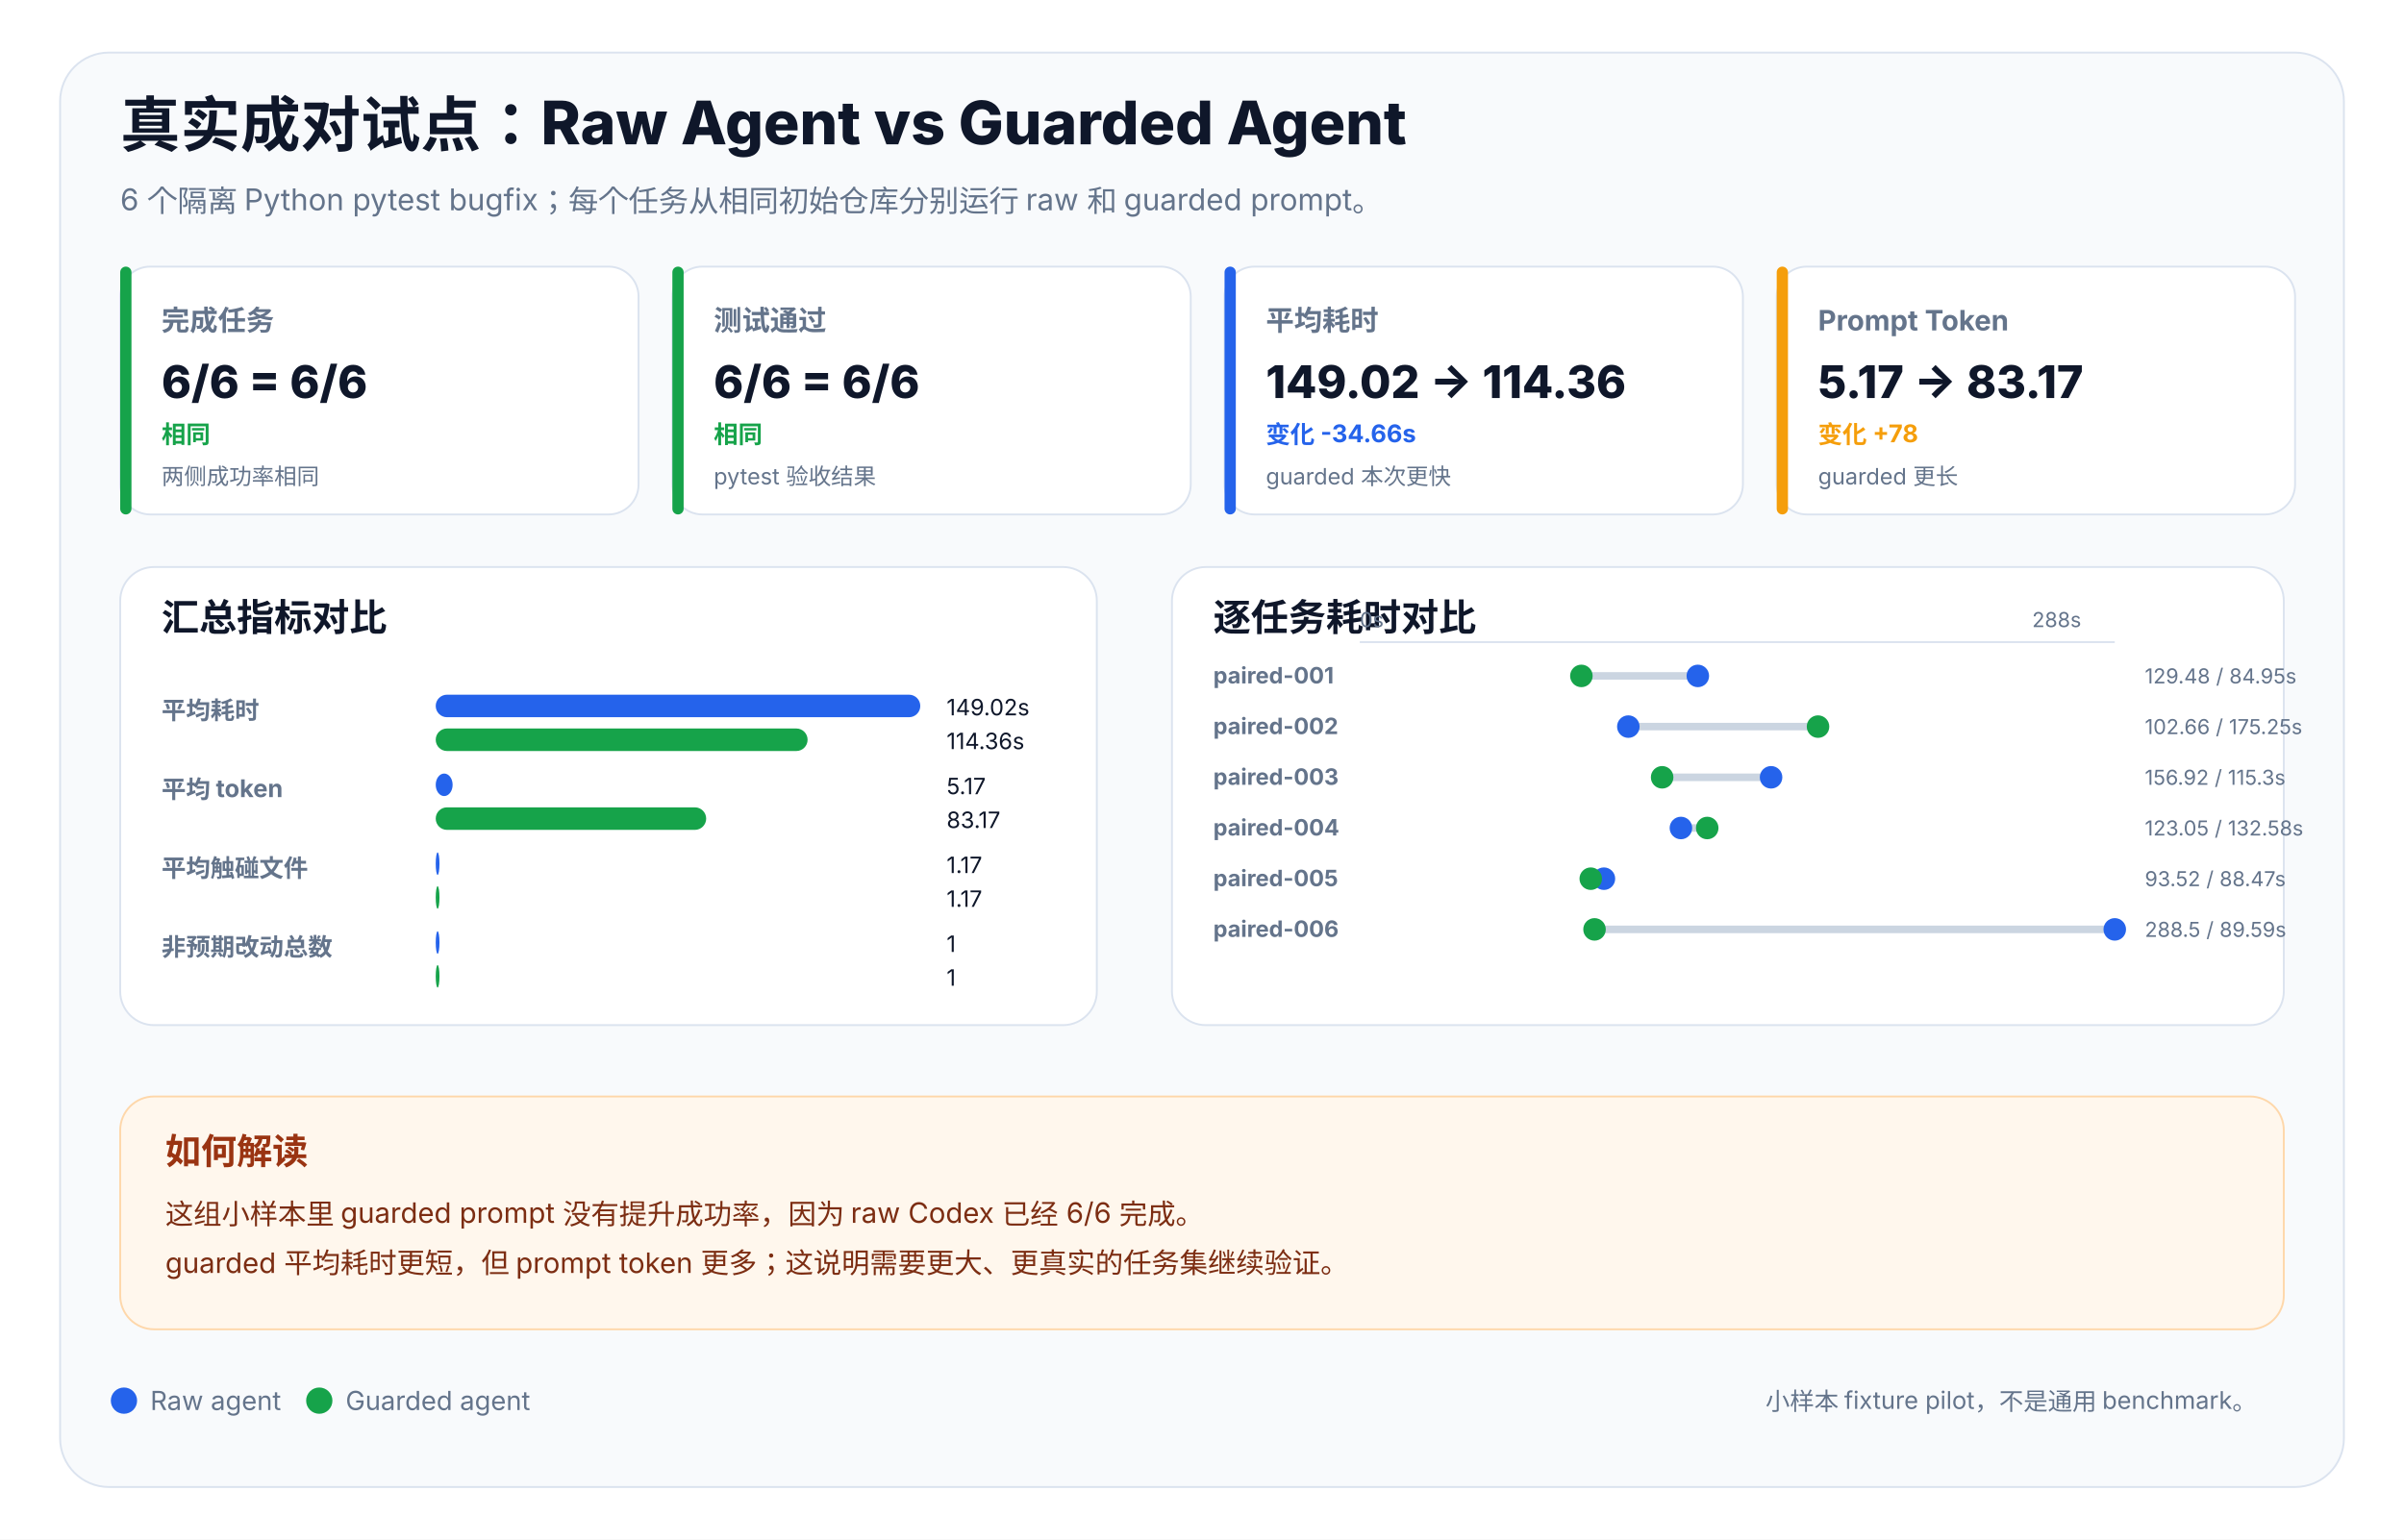
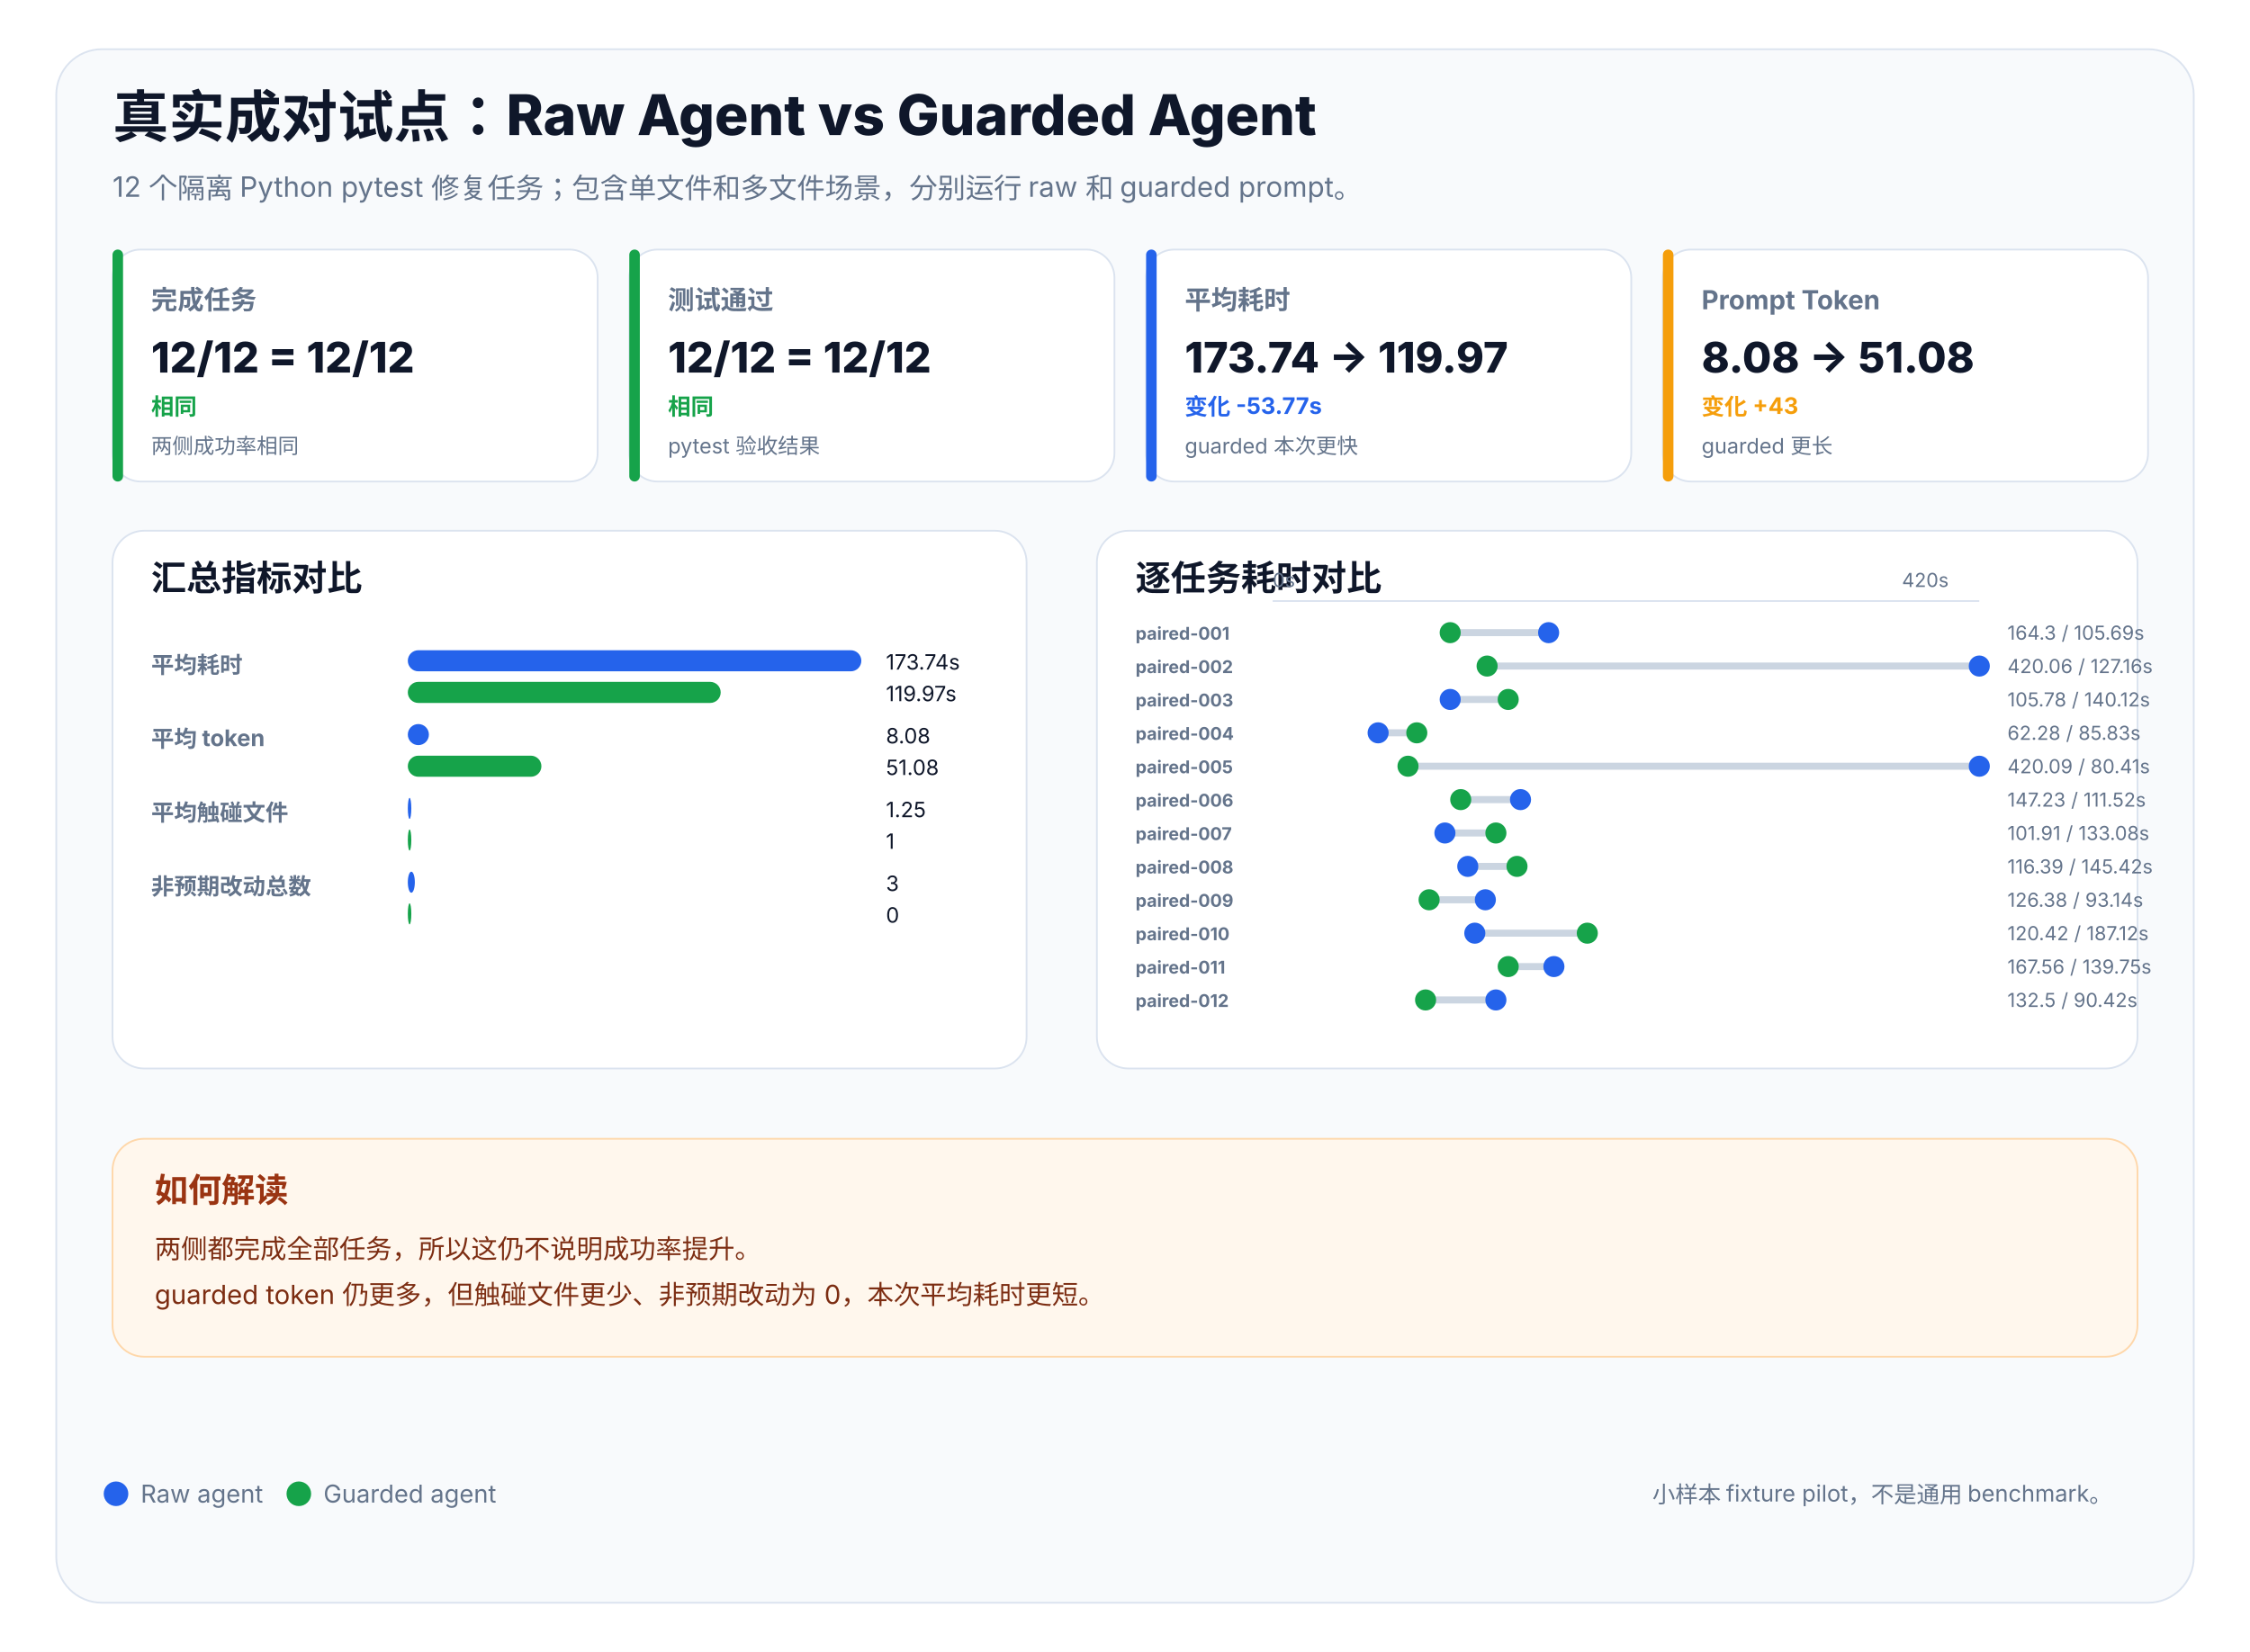
- <svg xmlns="http://www.w3.org/2000/svg" width="1280" height="820" viewBox="0 0 1280 820" role="img" aria-label="真实成对试点：Raw Agent vs Guarded Agent">
-   <rect width="1280" height="820" fill="#ffffff" />
-   <rect x="32" y="28" width="1216" height="764" rx="26" fill="#f8fafc" stroke="#dbe3ef" />
+ <svg xmlns="http://www.w3.org/2000/svg" width="1280" height="940" viewBox="0 0 1280 940" role="img" aria-label="真实成对试点：Raw Agent vs Guarded Agent">
+   <rect width="1280" height="940" fill="#ffffff" />
+   <rect x="32" y="28" width="1216" height="884" rx="26" fill="#f8fafc" stroke="#dbe3ef" />
  <text x="64" y="78" font-family="Inter, Segoe UI, Arial, Microsoft YaHei, sans-serif" font-size="32" font-weight="800" fill="#0f172a">真实成对试点：Raw Agent vs Guarded Agent</text>
-   <text x="64" y="112" font-family="Inter, Segoe UI, Arial, Microsoft YaHei, sans-serif" font-size="16" fill="#64748b">6 个隔离 Python pytest bugfix；每个任务从相同初始仓库分别运行 raw 和 guarded prompt。</text>
+   <text x="64" y="112" font-family="Inter, Segoe UI, Arial, Microsoft YaHei, sans-serif" font-size="16" fill="#64748b">12 个隔离 Python pytest 修复任务；包含单文件和多文件场景，分别运行 raw 和 guarded prompt。</text>
  <rect x="64" y="142" width="276" height="132" rx="16" fill="#ffffff" stroke="#dbe3ef" />
  <rect x="64" y="142" width="6" height="132" rx="3" fill="#16a34a" />
  <text x="86" y="176" font-family="Inter, Segoe UI, Arial, Microsoft YaHei, sans-serif" font-size="15" font-weight="700" fill="#64748b">完成任务</text>
-   <text x="86" y="212" font-family="Inter, Segoe UI, Arial, Microsoft YaHei, sans-serif" font-size="24" font-weight="800" fill="#0f172a">6/6 = 6/6</text>
+   <text x="86" y="212" font-family="Inter, Segoe UI, Arial, Microsoft YaHei, sans-serif" font-size="24" font-weight="800" fill="#0f172a">12/12 = 12/12</text>
  <text x="86" y="236" font-family="Inter, Segoe UI, Arial, Microsoft YaHei, sans-serif" font-size="13" font-weight="700" fill="#16a34a">相同</text>
  <text x="86" y="258" font-family="Inter, Segoe UI, Arial, Microsoft YaHei, sans-serif" font-size="12" fill="#64748b">两侧成功率相同</text>
  <rect x="358" y="142" width="276" height="132" rx="16" fill="#ffffff" stroke="#dbe3ef" />
  <rect x="358" y="142" width="6" height="132" rx="3" fill="#16a34a" />
  <text x="380" y="176" font-family="Inter, Segoe UI, Arial, Microsoft YaHei, sans-serif" font-size="15" font-weight="700" fill="#64748b">测试通过</text>
-   <text x="380" y="212" font-family="Inter, Segoe UI, Arial, Microsoft YaHei, sans-serif" font-size="24" font-weight="800" fill="#0f172a">6/6 = 6/6</text>
+   <text x="380" y="212" font-family="Inter, Segoe UI, Arial, Microsoft YaHei, sans-serif" font-size="24" font-weight="800" fill="#0f172a">12/12 = 12/12</text>
  <text x="380" y="236" font-family="Inter, Segoe UI, Arial, Microsoft YaHei, sans-serif" font-size="13" font-weight="700" fill="#16a34a">相同</text>
  <text x="380" y="258" font-family="Inter, Segoe UI, Arial, Microsoft YaHei, sans-serif" font-size="12" fill="#64748b">pytest 验收结果</text>
  <rect x="652" y="142" width="276" height="132" rx="16" fill="#ffffff" stroke="#dbe3ef" />
  <rect x="652" y="142" width="6" height="132" rx="3" fill="#2563eb" />
  <text x="674" y="176" font-family="Inter, Segoe UI, Arial, Microsoft YaHei, sans-serif" font-size="15" font-weight="700" fill="#64748b">平均耗时</text>
-   <text x="674" y="212" font-family="Inter, Segoe UI, Arial, Microsoft YaHei, sans-serif" font-size="24" font-weight="800" fill="#0f172a">149.02 -&gt; 114.36</text>
-   <text x="674" y="236" font-family="Inter, Segoe UI, Arial, Microsoft YaHei, sans-serif" font-size="13" font-weight="700" fill="#2563eb">变化 -34.66s</text>
+   <text x="674" y="212" font-family="Inter, Segoe UI, Arial, Microsoft YaHei, sans-serif" font-size="24" font-weight="800" fill="#0f172a">173.74 -&gt; 119.97</text>
+   <text x="674" y="236" font-family="Inter, Segoe UI, Arial, Microsoft YaHei, sans-serif" font-size="13" font-weight="700" fill="#2563eb">变化 -53.77s</text>
  <text x="674" y="258" font-family="Inter, Segoe UI, Arial, Microsoft YaHei, sans-serif" font-size="12" fill="#64748b">guarded 本次更快</text>
  <rect x="946" y="142" width="276" height="132" rx="16" fill="#ffffff" stroke="#dbe3ef" />
  <rect x="946" y="142" width="6" height="132" rx="3" fill="#f59e0b" />
  <text x="968" y="176" font-family="Inter, Segoe UI, Arial, Microsoft YaHei, sans-serif" font-size="15" font-weight="700" fill="#64748b">Prompt Token</text>
-   <text x="968" y="212" font-family="Inter, Segoe UI, Arial, Microsoft YaHei, sans-serif" font-size="24" font-weight="800" fill="#0f172a">5.17 -&gt; 83.17</text>
-   <text x="968" y="236" font-family="Inter, Segoe UI, Arial, Microsoft YaHei, sans-serif" font-size="13" font-weight="700" fill="#f59e0b">变化 +78</text>
+   <text x="968" y="212" font-family="Inter, Segoe UI, Arial, Microsoft YaHei, sans-serif" font-size="24" font-weight="800" fill="#0f172a">8.08 -&gt; 51.08</text>
+   <text x="968" y="236" font-family="Inter, Segoe UI, Arial, Microsoft YaHei, sans-serif" font-size="13" font-weight="700" fill="#f59e0b">变化 +43</text>
  <text x="968" y="258" font-family="Inter, Segoe UI, Arial, Microsoft YaHei, sans-serif" font-size="12" fill="#64748b">guarded 更长</text>
-   <rect x="64" y="302" width="520" height="244" rx="18" fill="#ffffff" stroke="#dbe3ef" />
+   <rect x="64" y="302" width="520" height="306" rx="18" fill="#ffffff" stroke="#dbe3ef" />
  <text x="86" y="336" font-family="Inter, Segoe UI, Arial, Microsoft YaHei, sans-serif" font-size="20" font-weight="800" fill="#0f172a">汇总指标对比</text>
  <text x="86" y="383" font-family="Inter, Segoe UI, Arial, Microsoft YaHei, sans-serif" font-size="13" font-weight="700" fill="#64748b">平均耗时</text>
  <rect x="232" y="370" width="258" height="12" rx="6" fill="#2563eb" />
-   <rect x="232" y="388" width="198" height="12" rx="6" fill="#16a34a" />
-   <text x="504" y="381" font-family="Inter, Segoe UI, Arial, Microsoft YaHei, sans-serif" font-size="12" fill="#0f172a">149.02s</text>
-   <text x="504" y="399" font-family="Inter, Segoe UI, Arial, Microsoft YaHei, sans-serif" font-size="12" fill="#0f172a">114.36s</text>
+   <rect x="232" y="388" width="178" height="12" rx="6" fill="#16a34a" />
+   <text x="504" y="381" font-family="Inter, Segoe UI, Arial, Microsoft YaHei, sans-serif" font-size="12" fill="#0f172a">173.74s</text>
+   <text x="504" y="399" font-family="Inter, Segoe UI, Arial, Microsoft YaHei, sans-serif" font-size="12" fill="#0f172a">119.97s</text>
  <text x="86" y="425" font-family="Inter, Segoe UI, Arial, Microsoft YaHei, sans-serif" font-size="13" font-weight="700" fill="#64748b">平均 token</text>
-   <rect x="232" y="412" width="9" height="12" rx="6" fill="#2563eb" />
-   <rect x="232" y="430" width="144" height="12" rx="6" fill="#16a34a" />
-   <text x="504" y="423" font-family="Inter, Segoe UI, Arial, Microsoft YaHei, sans-serif" font-size="12" fill="#0f172a">5.17</text>
-   <text x="504" y="441" font-family="Inter, Segoe UI, Arial, Microsoft YaHei, sans-serif" font-size="12" fill="#0f172a">83.17</text>
+   <rect x="232" y="412" width="12" height="12" rx="6" fill="#2563eb" />
+   <rect x="232" y="430" width="76" height="12" rx="6" fill="#16a34a" />
+   <text x="504" y="423" font-family="Inter, Segoe UI, Arial, Microsoft YaHei, sans-serif" font-size="12" fill="#0f172a">8.08</text>
+   <text x="504" y="441" font-family="Inter, Segoe UI, Arial, Microsoft YaHei, sans-serif" font-size="12" fill="#0f172a">51.08</text>
  <text x="86" y="467" font-family="Inter, Segoe UI, Arial, Microsoft YaHei, sans-serif" font-size="13" font-weight="700" fill="#64748b">平均触碰文件</text>
  <rect x="232" y="454" width="2" height="12" rx="6" fill="#2563eb" />
  <rect x="232" y="472" width="2" height="12" rx="6" fill="#16a34a" />
-   <text x="504" y="465" font-family="Inter, Segoe UI, Arial, Microsoft YaHei, sans-serif" font-size="12" fill="#0f172a">1.17</text>
-   <text x="504" y="483" font-family="Inter, Segoe UI, Arial, Microsoft YaHei, sans-serif" font-size="12" fill="#0f172a">1.17</text>
+   <text x="504" y="465" font-family="Inter, Segoe UI, Arial, Microsoft YaHei, sans-serif" font-size="12" fill="#0f172a">1.25</text>
+   <text x="504" y="483" font-family="Inter, Segoe UI, Arial, Microsoft YaHei, sans-serif" font-size="12" fill="#0f172a">1</text>
  <text x="86" y="509" font-family="Inter, Segoe UI, Arial, Microsoft YaHei, sans-serif" font-size="13" font-weight="700" fill="#64748b">非预期改动总数</text>
-   <rect x="232" y="496" width="2" height="12" rx="6" fill="#2563eb" />
+   <rect x="232" y="496" width="4" height="12" rx="6" fill="#2563eb" />
  <rect x="232" y="514" width="2" height="12" rx="6" fill="#16a34a" />
-   <text x="504" y="507" font-family="Inter, Segoe UI, Arial, Microsoft YaHei, sans-serif" font-size="12" fill="#0f172a">1</text>
-   <text x="504" y="525" font-family="Inter, Segoe UI, Arial, Microsoft YaHei, sans-serif" font-size="12" fill="#0f172a">1</text>
-   <rect x="624" y="302" width="592" height="244" rx="18" fill="#ffffff" stroke="#dbe3ef" />
+   <text x="504" y="507" font-family="Inter, Segoe UI, Arial, Microsoft YaHei, sans-serif" font-size="12" fill="#0f172a">3</text>
+   <text x="504" y="525" font-family="Inter, Segoe UI, Arial, Microsoft YaHei, sans-serif" font-size="12" fill="#0f172a">0</text>
+   <rect x="624" y="302" width="592" height="306" rx="18" fill="#ffffff" stroke="#dbe3ef" />
  <text x="646" y="336" font-family="Inter, Segoe UI, Arial, Microsoft YaHei, sans-serif" font-size="20" font-weight="800" fill="#0f172a">逐任务耗时对比</text>
  <line x1="724" y1="342" x2="1126" y2="342" stroke="#dbe3ef" />
  <text x="724" y="334" font-family="Inter, Segoe UI, Arial, Microsoft YaHei, sans-serif" font-size="11" fill="#64748b">0s</text>
-   <text x="1082" y="334" font-family="Inter, Segoe UI, Arial, Microsoft YaHei, sans-serif" font-size="11" fill="#64748b">288s</text>
-   <text x="646" y="364" font-family="Inter, Segoe UI, Arial, Microsoft YaHei, sans-serif" font-size="12" font-weight="700" fill="#64748b">paired-001</text>
-   <line x1="842" y1="360" x2="904" y2="360" stroke="#cbd5e1" stroke-width="4" stroke-linecap="round" />
-   <circle cx="904" cy="360" r="6" fill="#2563eb" />
-   <circle cx="842" cy="360" r="6" fill="#16a34a" />
-   <text x="1142" y="364" font-family="Inter, Segoe UI, Arial, Microsoft YaHei, sans-serif" font-size="11" fill="#64748b">129.48 / 84.95s</text>
-   <text x="646" y="391" font-family="Inter, Segoe UI, Arial, Microsoft YaHei, sans-serif" font-size="12" font-weight="700" fill="#64748b">paired-002</text>
-   <line x1="867" y1="387" x2="968" y2="387" stroke="#cbd5e1" stroke-width="4" stroke-linecap="round" />
-   <circle cx="867" cy="387" r="6" fill="#2563eb" />
-   <circle cx="968" cy="387" r="6" fill="#16a34a" />
-   <text x="1142" y="391" font-family="Inter, Segoe UI, Arial, Microsoft YaHei, sans-serif" font-size="11" fill="#64748b">102.66 / 175.25s</text>
-   <text x="646" y="418" font-family="Inter, Segoe UI, Arial, Microsoft YaHei, sans-serif" font-size="12" font-weight="700" fill="#64748b">paired-003</text>
-   <line x1="885" y1="414" x2="943" y2="414" stroke="#cbd5e1" stroke-width="4" stroke-linecap="round" />
-   <circle cx="943" cy="414" r="6" fill="#2563eb" />
-   <circle cx="885" cy="414" r="6" fill="#16a34a" />
-   <text x="1142" y="418" font-family="Inter, Segoe UI, Arial, Microsoft YaHei, sans-serif" font-size="11" fill="#64748b">156.92 / 115.3s</text>
-   <text x="646" y="445" font-family="Inter, Segoe UI, Arial, Microsoft YaHei, sans-serif" font-size="12" font-weight="700" fill="#64748b">paired-004</text>
-   <line x1="895" y1="441" x2="909" y2="441" stroke="#cbd5e1" stroke-width="4" stroke-linecap="round" />
-   <circle cx="895" cy="441" r="6" fill="#2563eb" />
-   <circle cx="909" cy="441" r="6" fill="#16a34a" />
-   <text x="1142" y="445" font-family="Inter, Segoe UI, Arial, Microsoft YaHei, sans-serif" font-size="11" fill="#64748b">123.05 / 132.58s</text>
-   <text x="646" y="472" font-family="Inter, Segoe UI, Arial, Microsoft YaHei, sans-serif" font-size="12" font-weight="700" fill="#64748b">paired-005</text>
-   <line x1="847" y1="468" x2="854" y2="468" stroke="#cbd5e1" stroke-width="4" stroke-linecap="round" />
-   <circle cx="854" cy="468" r="6" fill="#2563eb" />
-   <circle cx="847" cy="468" r="6" fill="#16a34a" />
-   <text x="1142" y="472" font-family="Inter, Segoe UI, Arial, Microsoft YaHei, sans-serif" font-size="11" fill="#64748b">93.52 / 88.47s</text>
-   <text x="646" y="499" font-family="Inter, Segoe UI, Arial, Microsoft YaHei, sans-serif" font-size="12" font-weight="700" fill="#64748b">paired-006</text>
-   <line x1="849" y1="495" x2="1126" y2="495" stroke="#cbd5e1" stroke-width="4" stroke-linecap="round" />
-   <circle cx="1126" cy="495" r="6" fill="#2563eb" />
-   <circle cx="849" cy="495" r="6" fill="#16a34a" />
-   <text x="1142" y="499" font-family="Inter, Segoe UI, Arial, Microsoft YaHei, sans-serif" font-size="11" fill="#64748b">288.5 / 89.59s</text>
-   <rect x="64" y="584" width="1152" height="124" rx="18" fill="#fff7ed" stroke="#fed7aa" />
-   <text x="88" y="620" font-family="Inter, Segoe UI, Arial, Microsoft YaHei, sans-serif" font-size="19" font-weight="800" fill="#9a3412">如何解读</text>
-   <text x="88" y="652" font-family="Inter, Segoe UI, Arial, Microsoft YaHei, sans-serif" font-size="15" fill="#7c2d12">这组小样本里 guarded prompt 没有提升成功率，因为 raw Codex 已经 6/6 完成。</text>
-   <text x="88" y="678" font-family="Inter, Segoe UI, Arial, Microsoft YaHei, sans-serif" font-size="15" fill="#7c2d12">guarded 平均耗时更短，但 prompt token 更多；这说明需要更大、更真实的任务集继续验证。</text>
-   <circle cx="66" cy="746" r="7" fill="#2563eb" />
-   <text x="80" y="751" font-family="Inter, Segoe UI, Arial, Microsoft YaHei, sans-serif" font-size="14" fill="#64748b">Raw agent</text>
-   <circle cx="170" cy="746" r="7" fill="#16a34a" />
-   <text x="184" y="751" font-family="Inter, Segoe UI, Arial, Microsoft YaHei, sans-serif" font-size="14" fill="#64748b">Guarded agent</text>
-   <text x="940" y="751" font-family="Inter, Segoe UI, Arial, Microsoft YaHei, sans-serif" font-size="13" fill="#64748b">小样本 fixture pilot，不是通用 benchmark。</text>
+   <text x="1082" y="334" font-family="Inter, Segoe UI, Arial, Microsoft YaHei, sans-serif" font-size="11" fill="#64748b">420s</text>
+   <text x="646" y="364" font-family="Inter, Segoe UI, Arial, Microsoft YaHei, sans-serif" font-size="10" font-weight="700" fill="#64748b">paired-001</text>
+   <line x1="825" y1="360" x2="881" y2="360" stroke="#cbd5e1" stroke-width="4" stroke-linecap="round" />
+   <circle cx="881" cy="360" r="6" fill="#2563eb" />
+   <circle cx="825" cy="360" r="6" fill="#16a34a" />
+   <text x="1142" y="364" font-family="Inter, Segoe UI, Arial, Microsoft YaHei, sans-serif" font-size="11" fill="#64748b">164.3 / 105.69s</text>
+   <text x="646" y="383" font-family="Inter, Segoe UI, Arial, Microsoft YaHei, sans-serif" font-size="10" font-weight="700" fill="#64748b">paired-002</text>
+   <line x1="846" y1="379" x2="1126" y2="379" stroke="#cbd5e1" stroke-width="4" stroke-linecap="round" />
+   <circle cx="1126" cy="379" r="6" fill="#2563eb" />
+   <circle cx="846" cy="379" r="6" fill="#16a34a" />
+   <text x="1142" y="383" font-family="Inter, Segoe UI, Arial, Microsoft YaHei, sans-serif" font-size="11" fill="#64748b">420.06 / 127.16s</text>
+   <text x="646" y="402" font-family="Inter, Segoe UI, Arial, Microsoft YaHei, sans-serif" font-size="10" font-weight="700" fill="#64748b">paired-003</text>
+   <line x1="825" y1="398" x2="858" y2="398" stroke="#cbd5e1" stroke-width="4" stroke-linecap="round" />
+   <circle cx="825" cy="398" r="6" fill="#2563eb" />
+   <circle cx="858" cy="398" r="6" fill="#16a34a" />
+   <text x="1142" y="402" font-family="Inter, Segoe UI, Arial, Microsoft YaHei, sans-serif" font-size="11" fill="#64748b">105.78 / 140.12s</text>
+   <text x="646" y="421" font-family="Inter, Segoe UI, Arial, Microsoft YaHei, sans-serif" font-size="10" font-weight="700" fill="#64748b">paired-004</text>
+   <line x1="784" y1="417" x2="806" y2="417" stroke="#cbd5e1" stroke-width="4" stroke-linecap="round" />
+   <circle cx="784" cy="417" r="6" fill="#2563eb" />
+   <circle cx="806" cy="417" r="6" fill="#16a34a" />
+   <text x="1142" y="421" font-family="Inter, Segoe UI, Arial, Microsoft YaHei, sans-serif" font-size="11" fill="#64748b">62.28 / 85.83s</text>
+   <text x="646" y="440" font-family="Inter, Segoe UI, Arial, Microsoft YaHei, sans-serif" font-size="10" font-weight="700" fill="#64748b">paired-005</text>
+   <line x1="801" y1="436" x2="1126" y2="436" stroke="#cbd5e1" stroke-width="4" stroke-linecap="round" />
+   <circle cx="1126" cy="436" r="6" fill="#2563eb" />
+   <circle cx="801" cy="436" r="6" fill="#16a34a" />
+   <text x="1142" y="440" font-family="Inter, Segoe UI, Arial, Microsoft YaHei, sans-serif" font-size="11" fill="#64748b">420.09 / 80.41s</text>
+   <text x="646" y="459" font-family="Inter, Segoe UI, Arial, Microsoft YaHei, sans-serif" font-size="10" font-weight="700" fill="#64748b">paired-006</text>
+   <line x1="831" y1="455" x2="865" y2="455" stroke="#cbd5e1" stroke-width="4" stroke-linecap="round" />
+   <circle cx="865" cy="455" r="6" fill="#2563eb" />
+   <circle cx="831" cy="455" r="6" fill="#16a34a" />
+   <text x="1142" y="459" font-family="Inter, Segoe UI, Arial, Microsoft YaHei, sans-serif" font-size="11" fill="#64748b">147.23 / 111.52s</text>
+   <text x="646" y="478" font-family="Inter, Segoe UI, Arial, Microsoft YaHei, sans-serif" font-size="10" font-weight="700" fill="#64748b">paired-007</text>
+   <line x1="822" y1="474" x2="851" y2="474" stroke="#cbd5e1" stroke-width="4" stroke-linecap="round" />
+   <circle cx="822" cy="474" r="6" fill="#2563eb" />
+   <circle cx="851" cy="474" r="6" fill="#16a34a" />
+   <text x="1142" y="478" font-family="Inter, Segoe UI, Arial, Microsoft YaHei, sans-serif" font-size="11" fill="#64748b">101.91 / 133.08s</text>
+   <text x="646" y="497" font-family="Inter, Segoe UI, Arial, Microsoft YaHei, sans-serif" font-size="10" font-weight="700" fill="#64748b">paired-008</text>
+   <line x1="835" y1="493" x2="863" y2="493" stroke="#cbd5e1" stroke-width="4" stroke-linecap="round" />
+   <circle cx="835" cy="493" r="6" fill="#2563eb" />
+   <circle cx="863" cy="493" r="6" fill="#16a34a" />
+   <text x="1142" y="497" font-family="Inter, Segoe UI, Arial, Microsoft YaHei, sans-serif" font-size="11" fill="#64748b">116.39 / 145.42s</text>
+   <text x="646" y="516" font-family="Inter, Segoe UI, Arial, Microsoft YaHei, sans-serif" font-size="10" font-weight="700" fill="#64748b">paired-009</text>
+   <line x1="813" y1="512" x2="845" y2="512" stroke="#cbd5e1" stroke-width="4" stroke-linecap="round" />
+   <circle cx="845" cy="512" r="6" fill="#2563eb" />
+   <circle cx="813" cy="512" r="6" fill="#16a34a" />
+   <text x="1142" y="516" font-family="Inter, Segoe UI, Arial, Microsoft YaHei, sans-serif" font-size="11" fill="#64748b">126.38 / 93.14s</text>
+   <text x="646" y="535" font-family="Inter, Segoe UI, Arial, Microsoft YaHei, sans-serif" font-size="10" font-weight="700" fill="#64748b">paired-010</text>
+   <line x1="839" y1="531" x2="903" y2="531" stroke="#cbd5e1" stroke-width="4" stroke-linecap="round" />
+   <circle cx="839" cy="531" r="6" fill="#2563eb" />
+   <circle cx="903" cy="531" r="6" fill="#16a34a" />
+   <text x="1142" y="535" font-family="Inter, Segoe UI, Arial, Microsoft YaHei, sans-serif" font-size="11" fill="#64748b">120.42 / 187.12s</text>
+   <text x="646" y="554" font-family="Inter, Segoe UI, Arial, Microsoft YaHei, sans-serif" font-size="10" font-weight="700" fill="#64748b">paired-011</text>
+   <line x1="858" y1="550" x2="884" y2="550" stroke="#cbd5e1" stroke-width="4" stroke-linecap="round" />
+   <circle cx="884" cy="550" r="6" fill="#2563eb" />
+   <circle cx="858" cy="550" r="6" fill="#16a34a" />
+   <text x="1142" y="554" font-family="Inter, Segoe UI, Arial, Microsoft YaHei, sans-serif" font-size="11" fill="#64748b">167.56 / 139.75s</text>
+   <text x="646" y="573" font-family="Inter, Segoe UI, Arial, Microsoft YaHei, sans-serif" font-size="10" font-weight="700" fill="#64748b">paired-012</text>
+   <line x1="811" y1="569" x2="851" y2="569" stroke="#cbd5e1" stroke-width="4" stroke-linecap="round" />
+   <circle cx="851" cy="569" r="6" fill="#2563eb" />
+   <circle cx="811" cy="569" r="6" fill="#16a34a" />
+   <text x="1142" y="573" font-family="Inter, Segoe UI, Arial, Microsoft YaHei, sans-serif" font-size="11" fill="#64748b">132.5 / 90.42s</text>
+   <rect x="64" y="648" width="1152" height="124" rx="18" fill="#fff7ed" stroke="#fed7aa" />
+   <text x="88" y="684" font-family="Inter, Segoe UI, Arial, Microsoft YaHei, sans-serif" font-size="19" font-weight="800" fill="#9a3412">如何解读</text>
+   <text x="88" y="716" font-family="Inter, Segoe UI, Arial, Microsoft YaHei, sans-serif" font-size="15" fill="#7c2d12">两侧都完成全部任务，所以这仍不说明成功率提升。</text>
+   <text x="88" y="742" font-family="Inter, Segoe UI, Arial, Microsoft YaHei, sans-serif" font-size="15" fill="#7c2d12">guarded token 仍更多，但触碰文件更少、非预期改动为 0，本次平均耗时更短。</text>
+   <circle cx="66" cy="850" r="7" fill="#2563eb" />
+   <text x="80" y="855" font-family="Inter, Segoe UI, Arial, Microsoft YaHei, sans-serif" font-size="14" fill="#64748b">Raw agent</text>
+   <circle cx="170" cy="850" r="7" fill="#16a34a" />
+   <text x="184" y="855" font-family="Inter, Segoe UI, Arial, Microsoft YaHei, sans-serif" font-size="14" fill="#64748b">Guarded agent</text>
+   <text x="940" y="855" font-family="Inter, Segoe UI, Arial, Microsoft YaHei, sans-serif" font-size="13" fill="#64748b">小样本 fixture pilot，不是通用 benchmark。</text>
</svg>
